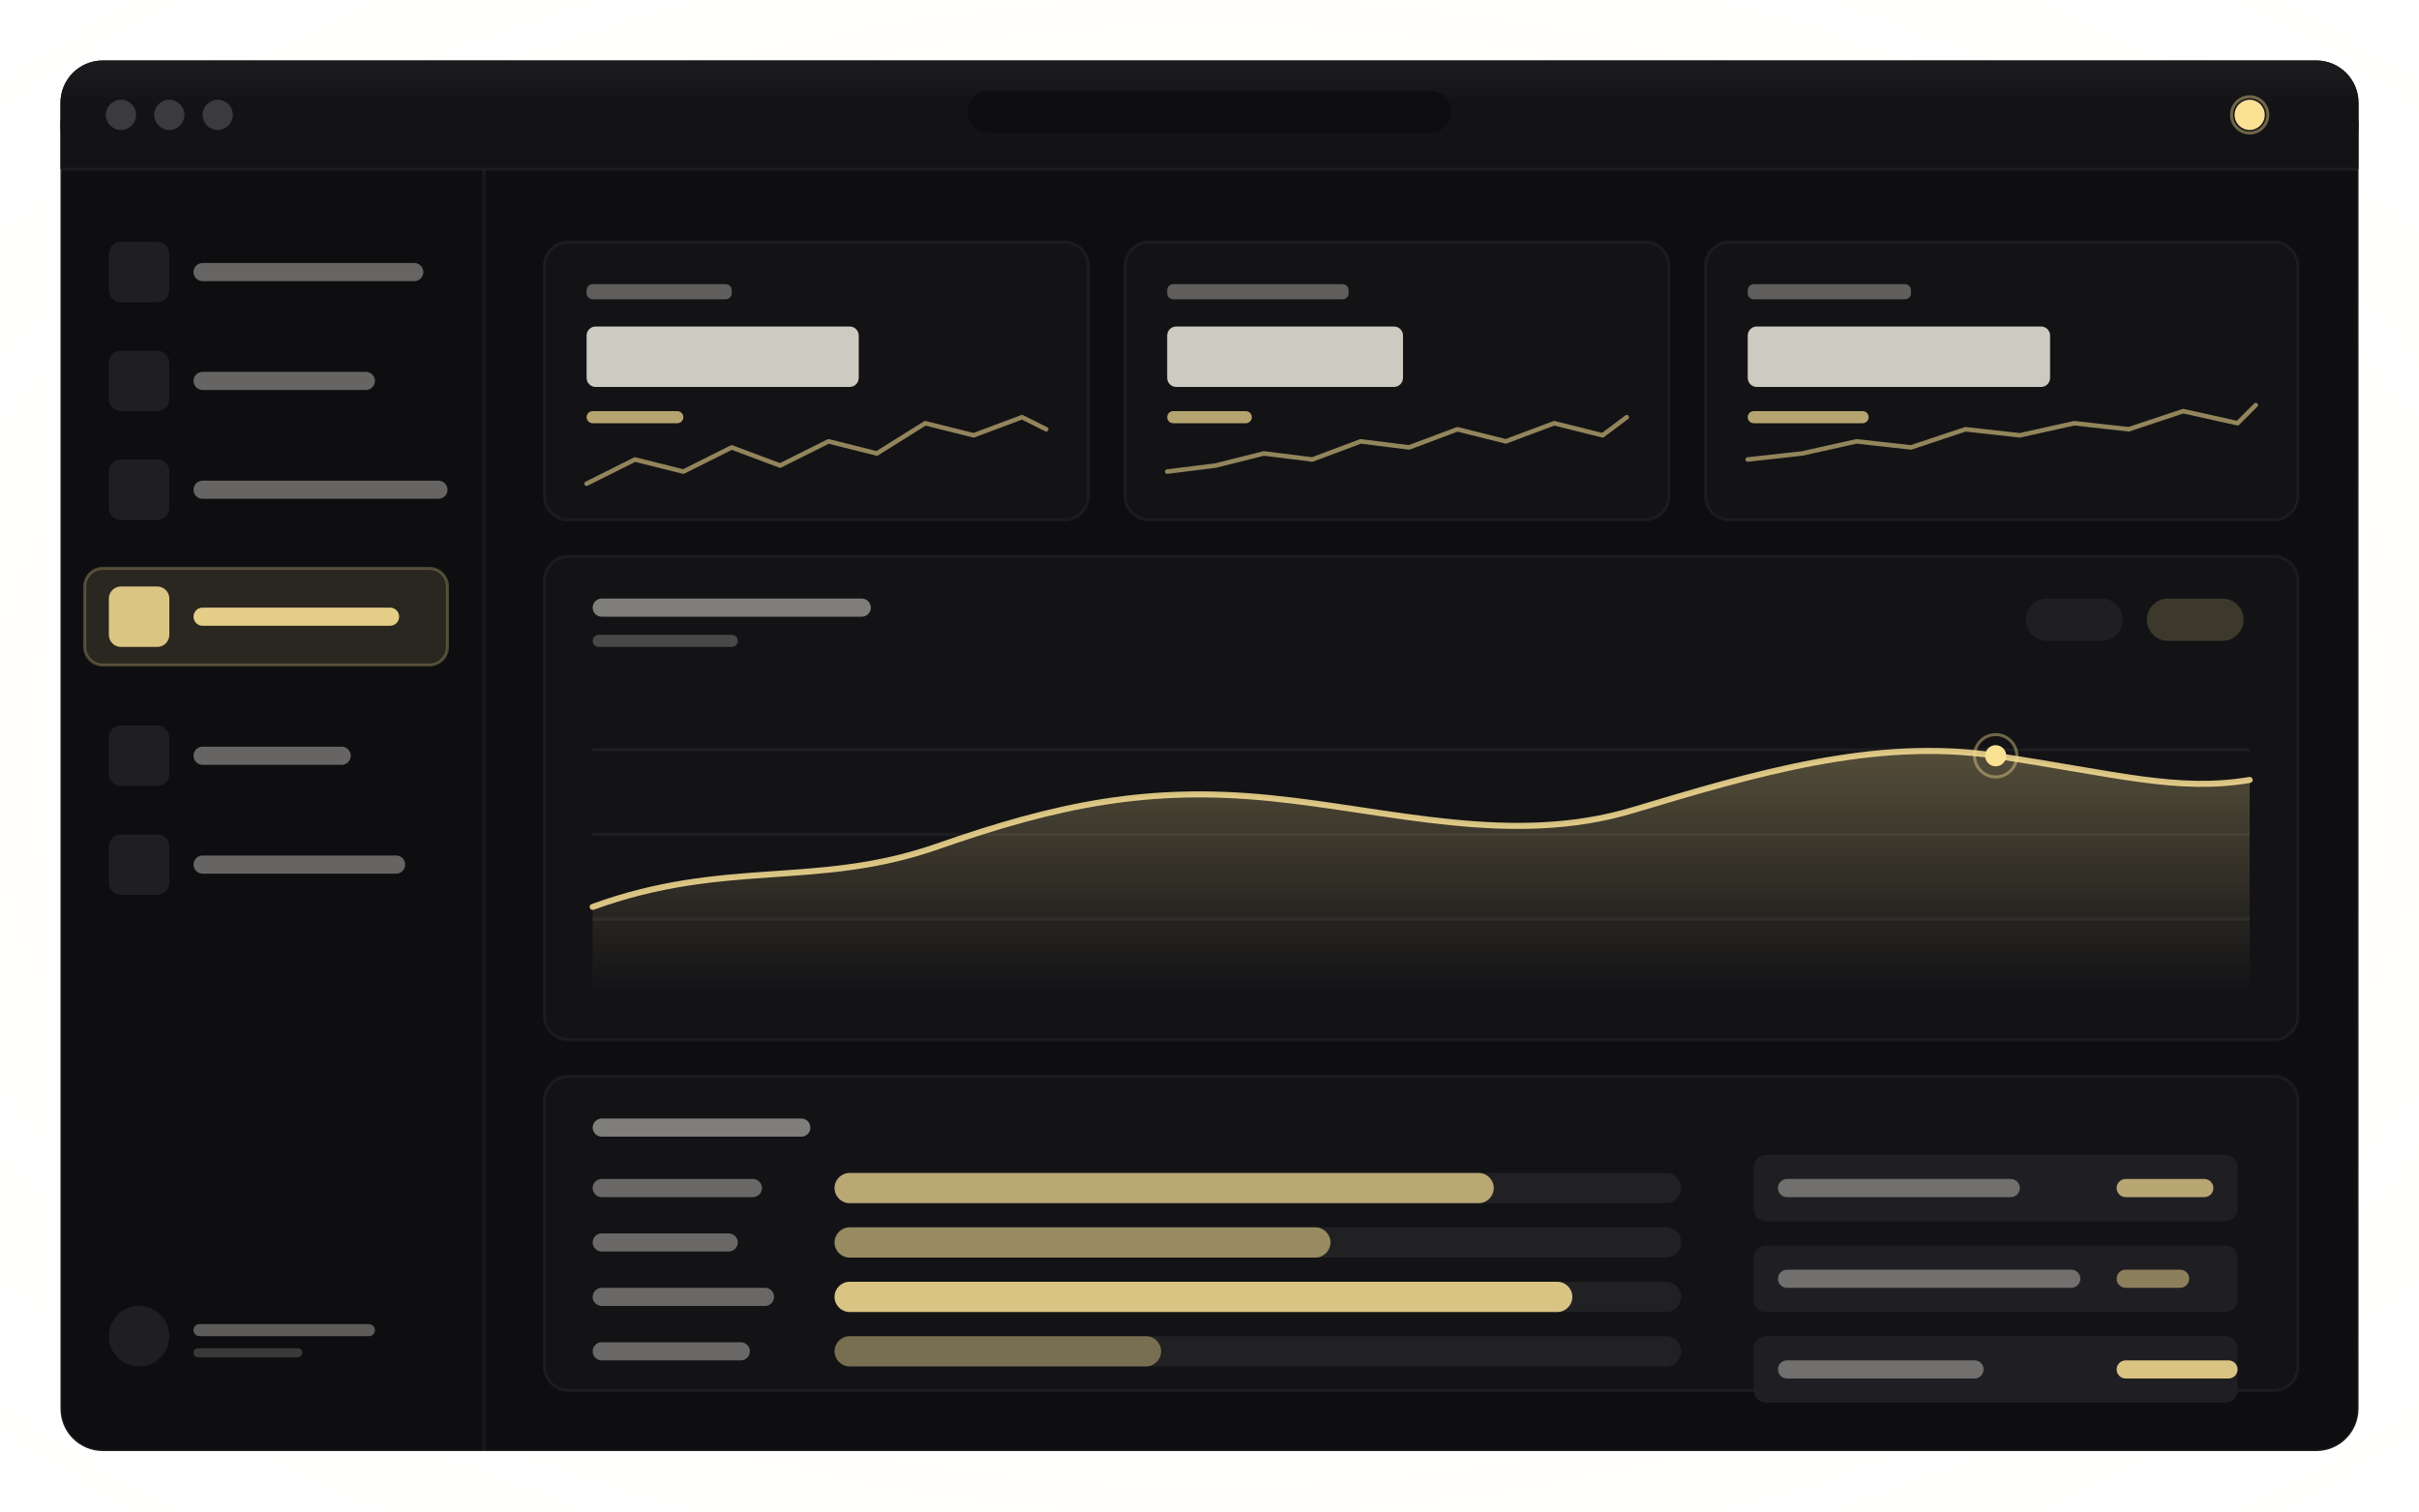
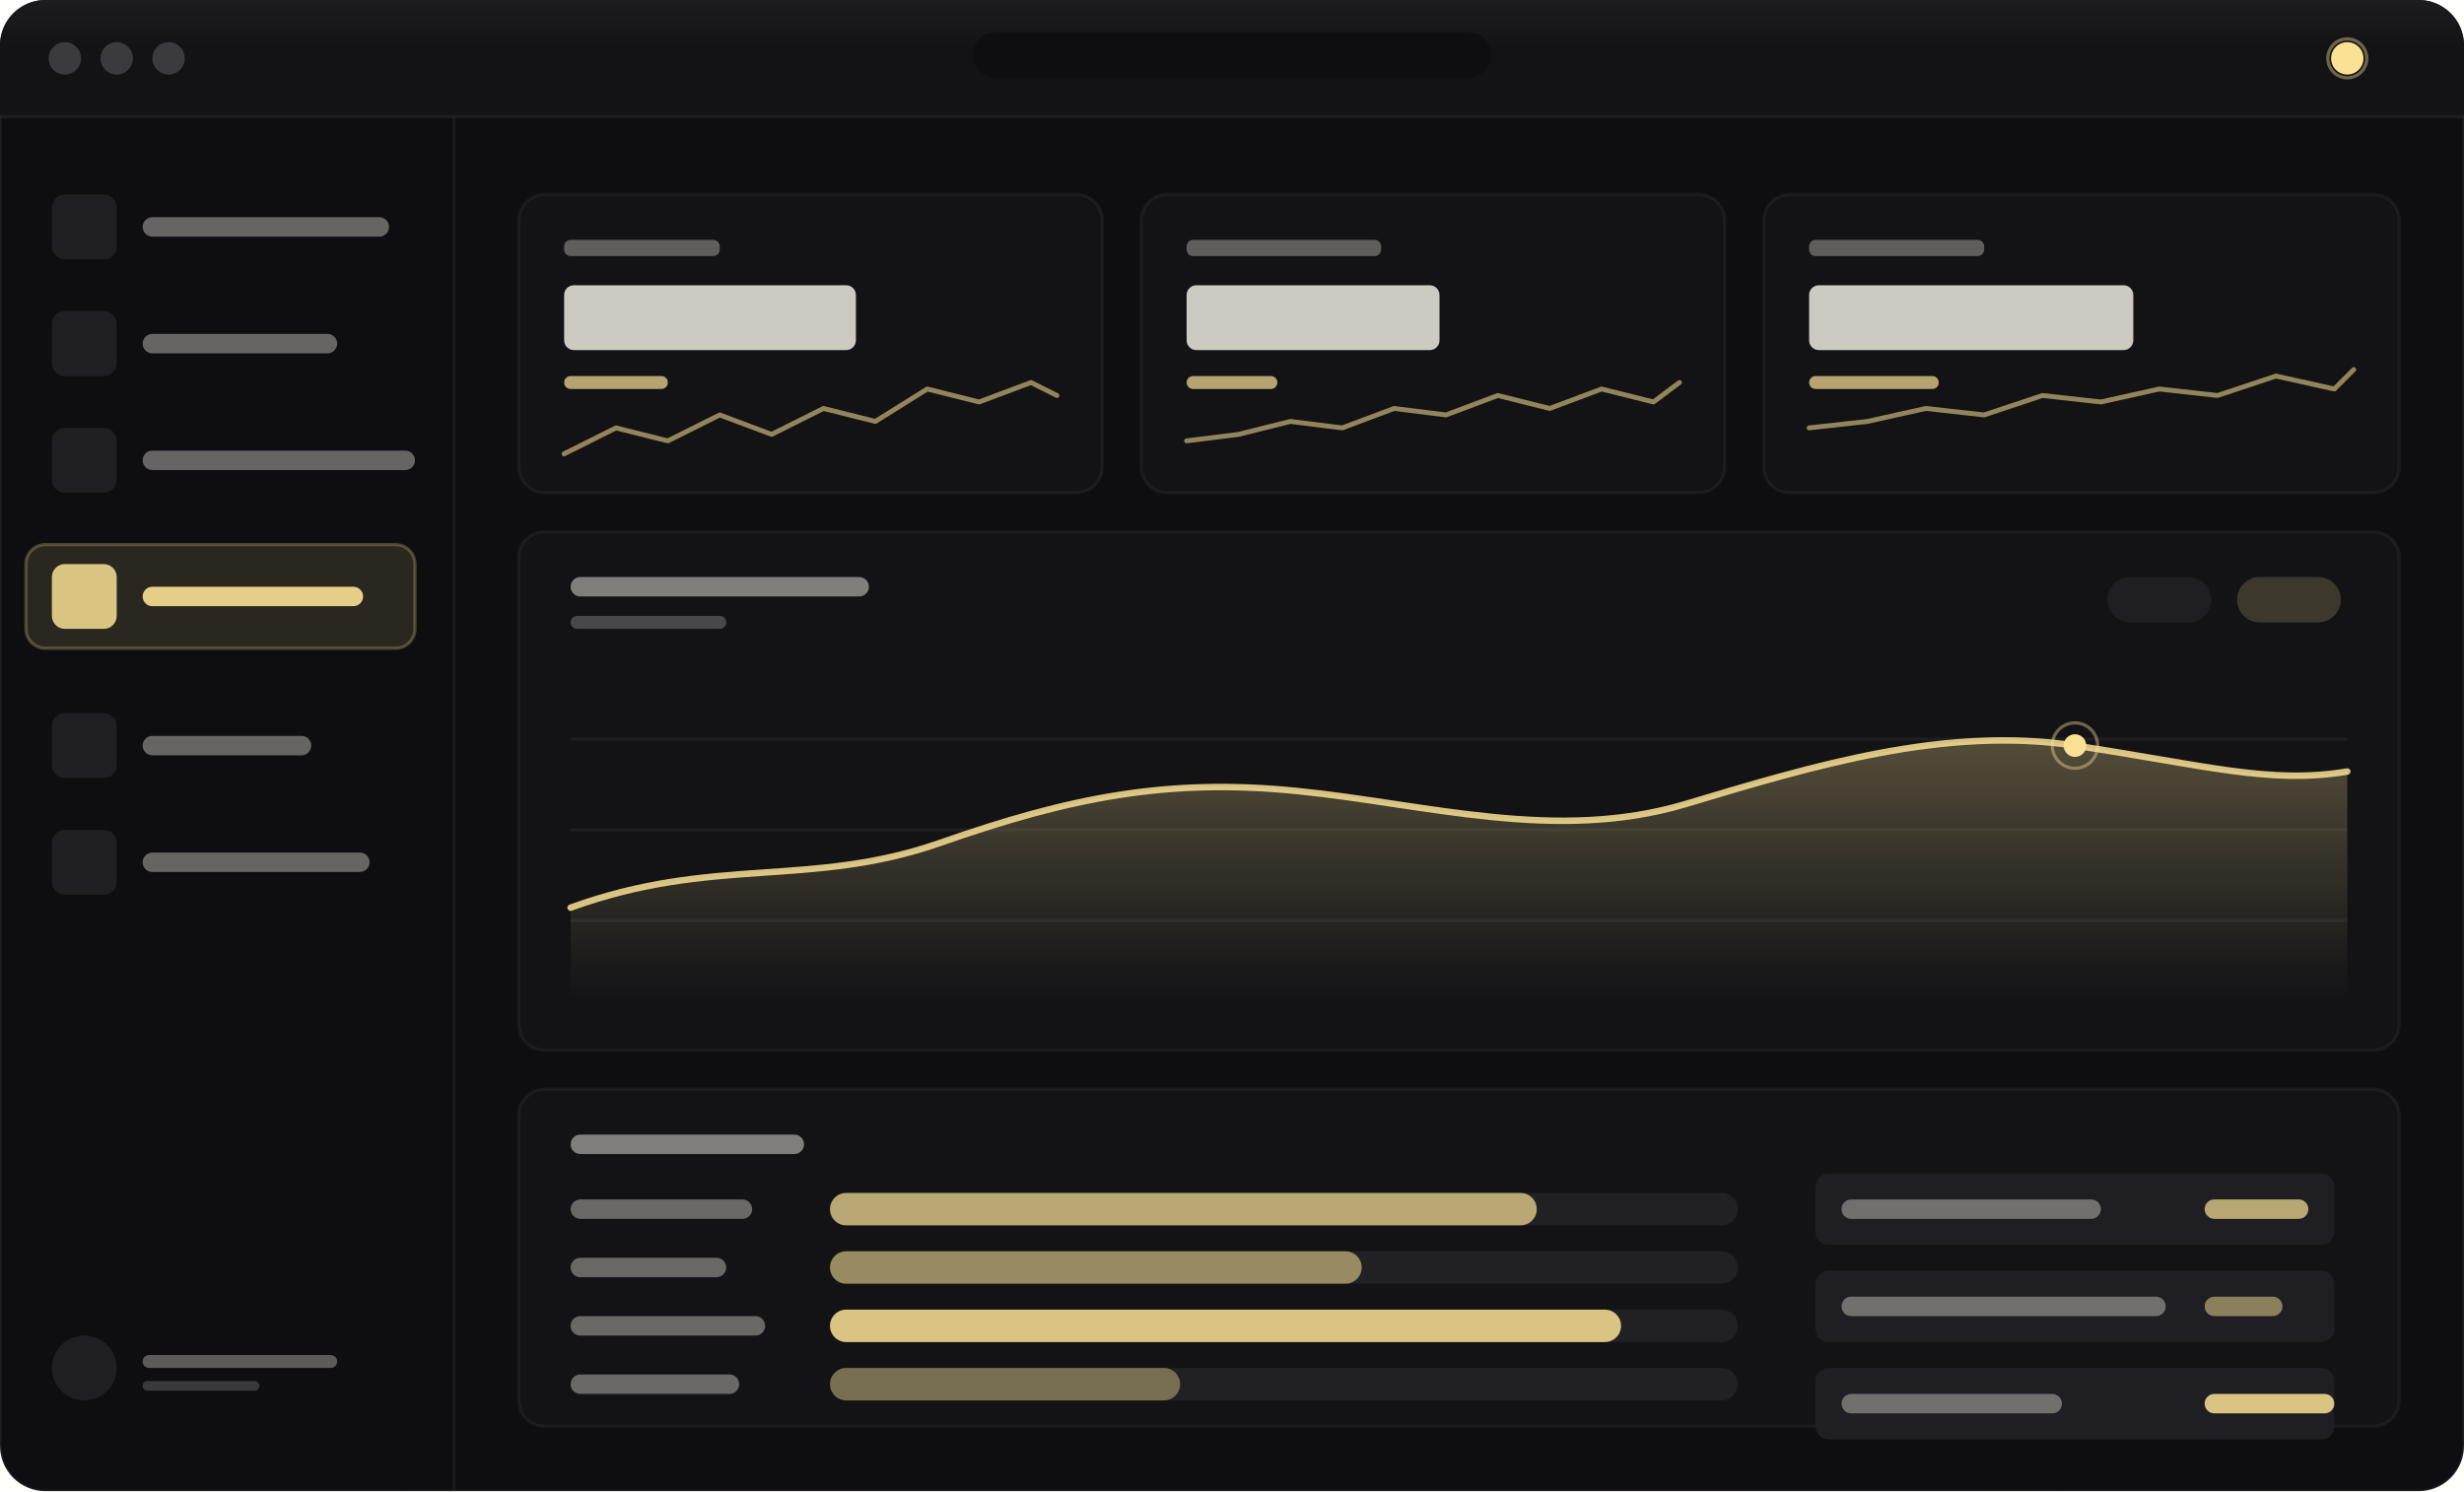
- <svg xmlns="http://www.w3.org/2000/svg" viewBox="0 0 800 500" role="img" aria-label="Abstract dashboard with KPI tiles, a line chart, and a horizontal-bar block, signalling that a monitor is running.">
+ <svg xmlns="http://www.w3.org/2000/svg" viewBox="20 20 760 460" preserveAspectRatio="xMidYMid meet" role="img" aria-label="Abstract dashboard with KPI tiles, a line chart, and a horizontal-bar block, signalling that a monitor is running.">
  <defs>
    <radialGradient id="ambient" cx="50%" cy="50%" r="70%">
      <stop offset="0%" stop-color="#fae194" stop-opacity="0.10" />
      <stop offset="60%" stop-color="#fae194" stop-opacity="0.02" />
      <stop offset="100%" stop-color="#fae194" stop-opacity="0" />
    </radialGradient>
    <linearGradient id="chartFill" x1="0" y1="0" x2="0" y2="1">
      <stop offset="0%" stop-color="#fae194" stop-opacity="0.28" />
      <stop offset="100%" stop-color="#fae194" stop-opacity="0" />
    </linearGradient>
    <linearGradient id="windowSheen" x1="0" y1="0" x2="0" y2="1">
      <stop offset="0%" stop-color="#ffffff" stop-opacity="0.04" />
      <stop offset="100%" stop-color="#ffffff" stop-opacity="0" />
    </linearGradient>
  </defs>
  <rect x="0" y="0" width="800" height="500" fill="url(#ambient)" />
  <g>
    <rect x="20" y="20" width="760" height="460" rx="14" fill="#0e0e11" stroke="rgba(255,255,255,0.06)" stroke-width="1" />
    <rect x="20" y="20" width="760" height="36" rx="14" fill="#131316" />
    <rect x="20" y="40" width="760" height="16" fill="#131316" />
    <rect x="20" y="20" width="760" height="14" fill="url(#windowSheen)" />
    <line x1="20" y1="56" x2="780" y2="56" stroke="rgba(255,255,255,0.05)" stroke-width="1" />
  </g>
  <g>
    <circle cx="40" cy="38" r="5" fill="#3a3a3f" />
    <circle cx="56" cy="38" r="5" fill="#3a3a3f" />
    <circle cx="72" cy="38" r="5" fill="#3a3a3f" />
    <rect x="320" y="30" width="160" height="14" rx="7" fill="#0e0e11" />
  </g>
  <g>
    <line x1="160" y1="56" x2="160" y2="480" stroke="rgba(255,255,255,0.05)" stroke-width="1" />
    <g transform="translate(36, 80)">
      <rect x="0" y="0" width="20" height="20" rx="4" fill="#1F1F23" />
      <rect x="28" y="7" width="76" height="6" rx="3" fill="rgba(237,234,224,0.4)" />
    </g>
    <g transform="translate(36, 116)">
      <rect x="0" y="0" width="20" height="20" rx="4" fill="#1F1F23" />
      <rect x="28" y="7" width="60" height="6" rx="3" fill="rgba(237,234,224,0.4)" />
    </g>
    <g transform="translate(36, 152)">
      <rect x="0" y="0" width="20" height="20" rx="4" fill="#1F1F23" />
      <rect x="28" y="7" width="84" height="6" rx="3" fill="rgba(237,234,224,0.4)" />
    </g>
    <g transform="translate(28, 188)">
      <rect x="0" y="0" width="120" height="32" rx="6" fill="rgba(250,225,148,0.12)" stroke="rgba(250,225,148,0.25)" stroke-width="1" />
      <rect x="8" y="6" width="20" height="20" rx="4" fill="#fae194" fill-opacity="0.85" />
      <rect x="36" y="13" width="68" height="6" rx="3" fill="rgba(250,225,148,0.9)" />
    </g>
    <g transform="translate(36, 240)">
      <rect x="0" y="0" width="20" height="20" rx="4" fill="#1F1F23" />
      <rect x="28" y="7" width="52" height="6" rx="3" fill="rgba(237,234,224,0.4)" />
    </g>
    <g transform="translate(36, 276)">
      <rect x="0" y="0" width="20" height="20" rx="4" fill="#1F1F23" />
      <rect x="28" y="7" width="70" height="6" rx="3" fill="rgba(237,234,224,0.4)" />
    </g>
    <g transform="translate(36, 432)">
      <circle cx="10" cy="10" r="10" fill="#1F1F23" />
      <rect x="28" y="6" width="60" height="4" rx="2" fill="rgba(237,234,224,0.35)" />
      <rect x="28" y="14" width="36" height="3" rx="1.5" fill="rgba(237,234,224,0.2)" />
    </g>
  </g>
  <g>
    <g transform="translate(180, 80)">
      <rect x="0" y="0" width="180" height="92" rx="8" fill="#131316" stroke="rgba(255,255,255,0.05)" stroke-width="1" />
      <rect x="14" y="14" width="48" height="5" rx="2" fill="rgba(237,234,224,0.35)" />
      <rect x="14" y="28" width="90" height="20" rx="3" fill="rgba(237,234,224,0.85)" />
      <rect x="14" y="56" width="32" height="4" rx="2" fill="#fae194" fill-opacity="0.7" />
      <polyline points="14,80 30,72 46,76 62,68 78,74 94,66 110,70 126,60 142,64 158,58 166,62" fill="none" stroke="rgba(250,225,148,0.55)" stroke-width="1.5" stroke-linecap="round" stroke-linejoin="round" />
    </g>
    <g transform="translate(372, 80)">
      <rect x="0" y="0" width="180" height="92" rx="8" fill="#131316" stroke="rgba(255,255,255,0.05)" stroke-width="1" />
      <rect x="14" y="14" width="60" height="5" rx="2" fill="rgba(237,234,224,0.35)" />
      <rect x="14" y="28" width="78" height="20" rx="3" fill="rgba(237,234,224,0.85)" />
      <rect x="14" y="56" width="28" height="4" rx="2" fill="#fae194" fill-opacity="0.7" />
      <polyline points="14,76 30,74 46,70 62,72 78,66 94,68 110,62 126,66 142,60 158,64 166,58" fill="none" stroke="rgba(250,225,148,0.55)" stroke-width="1.5" stroke-linecap="round" stroke-linejoin="round" />
    </g>
    <g transform="translate(564, 80)">
      <rect x="0" y="0" width="196" height="92" rx="8" fill="#131316" stroke="rgba(255,255,255,0.05)" stroke-width="1" />
      <rect x="14" y="14" width="54" height="5" rx="2" fill="rgba(237,234,224,0.35)" />
      <rect x="14" y="28" width="100" height="20" rx="3" fill="rgba(237,234,224,0.85)" />
      <rect x="14" y="56" width="40" height="4" rx="2" fill="#fae194" fill-opacity="0.7" />
      <polyline points="14,72 32,70 50,66 68,68 86,62 104,64 122,60 140,62 158,56 176,60 182,54" fill="none" stroke="rgba(250,225,148,0.55)" stroke-width="1.5" stroke-linecap="round" stroke-linejoin="round" />
    </g>
  </g>
  <g transform="translate(180, 184)">
    <rect x="0" y="0" width="580" height="160" rx="8" fill="#131316" stroke="rgba(255,255,255,0.05)" stroke-width="1" />
    <rect x="16" y="14" width="92" height="6" rx="3" fill="rgba(237,234,224,0.5)" />
    <rect x="16" y="26" width="48" height="4" rx="2" fill="rgba(237,234,224,0.25)" />
    <g transform="translate(490, 14)">
      <rect x="0" y="0" width="32" height="14" rx="7" fill="#1F1F23" />
      <rect x="40" y="0" width="32" height="14" rx="7" fill="rgba(250,225,148,0.18)" />
    </g>
    <g stroke="rgba(255,255,255,0.05)" stroke-width="1">
      <line x1="16" y1="64" x2="564" y2="64" />
      <line x1="16" y1="92" x2="564" y2="92" />
      <line x1="16" y1="120" x2="564" y2="120" />
    </g>
    <path d="M 16 116              C 60 100, 90 110, 130 96              S 200 76, 240 80              S 320 96, 360 84              S 440 60, 480 66              S 540 78, 564 74              L 564 144 L 16 144 Z" fill="url(#chartFill)" />
    <path d="M 16 116              C 60 100, 90 110, 130 96              S 200 76, 240 80              S 320 96, 360 84              S 440 60, 480 66              S 540 78, 564 74" fill="none" stroke="#fae194" stroke-width="2" stroke-linecap="round" stroke-linejoin="round" stroke-opacity="0.85" />
    <circle cx="480" cy="66" r="3.5" fill="#fae194" />
    <circle cx="480" cy="66" r="7" fill="none" stroke="#fae194" stroke-opacity="0.4" stroke-width="1" />
  </g>
  <g transform="translate(180, 356)">
    <rect x="0" y="0" width="580" height="104" rx="8" fill="#131316" stroke="rgba(255,255,255,0.05)" stroke-width="1" />
    <rect x="16" y="14" width="72" height="6" rx="3" fill="rgba(237,234,224,0.5)" />
    <g transform="translate(16, 34)">
      <rect x="0" y="0" width="56" height="6" rx="3" fill="rgba(237,234,224,0.4)" />
      <rect x="80" y="-2" width="280" height="10" rx="5" fill="rgba(255,255,255,0.06)" />
      <rect x="80" y="-2" width="218" height="10" rx="5" fill="rgba(250,225,148,0.7)" />
    </g>
    <g transform="translate(16, 52)">
      <rect x="0" y="0" width="48" height="6" rx="3" fill="rgba(237,234,224,0.4)" />
      <rect x="80" y="-2" width="280" height="10" rx="5" fill="rgba(255,255,255,0.06)" />
      <rect x="80" y="-2" width="164" height="10" rx="5" fill="rgba(250,225,148,0.55)" />
    </g>
    <g transform="translate(16, 70)">
      <rect x="0" y="0" width="60" height="6" rx="3" fill="rgba(237,234,224,0.4)" />
      <rect x="80" y="-2" width="280" height="10" rx="5" fill="rgba(255,255,255,0.06)" />
      <rect x="80" y="-2" width="244" height="10" rx="5" fill="rgba(250,225,148,0.85)" />
    </g>
    <g transform="translate(16, 88)">
      <rect x="0" y="0" width="52" height="6" rx="3" fill="rgba(237,234,224,0.4)" />
      <rect x="80" y="-2" width="280" height="10" rx="5" fill="rgba(255,255,255,0.06)" />
      <rect x="80" y="-2" width="108" height="10" rx="5" fill="rgba(250,225,148,0.4)" />
    </g>
    <g transform="translate(400, 26)">
      <rect x="0" y="0" width="160" height="22" rx="4" fill="#1F1F23" />
      <rect x="8" y="8" width="80" height="6" rx="3" fill="rgba(237,234,224,0.4)" />
      <rect x="120" y="8" width="32" height="6" rx="3" fill="#fae194" fill-opacity="0.7" />
      <rect x="0" y="30" width="160" height="22" rx="4" fill="#1F1F23" />
      <rect x="8" y="38" width="100" height="6" rx="3" fill="rgba(237,234,224,0.4)" />
      <rect x="120" y="38" width="24" height="6" rx="3" fill="#fae194" fill-opacity="0.5" />
      <rect x="0" y="60" width="160" height="22" rx="4" fill="#1F1F23" />
      <rect x="8" y="68" width="68" height="6" rx="3" fill="rgba(237,234,224,0.4)" />
      <rect x="120" y="68" width="40" height="6" rx="3" fill="#fae194" fill-opacity="0.85" />
    </g>
  </g>
  <g transform="translate(744, 38)">
    <circle r="5" fill="#fae194">
      <animate attributeName="r" values="3.5;5.5;3.5" dur="2.4s" repeatCount="indefinite" />
      <animate attributeName="opacity" values="0.85;1;0.85" dur="2.4s" repeatCount="indefinite" />
    </circle>
    <circle r="6" fill="none" stroke="#fae194" stroke-width="1" stroke-opacity="0.4">
      <animate attributeName="r" values="6;14;6" dur="2.4s" repeatCount="indefinite" />
      <animate attributeName="stroke-opacity" values="0.45;0;0.45" dur="2.4s" repeatCount="indefinite" />
    </circle>
  </g>
</svg>
